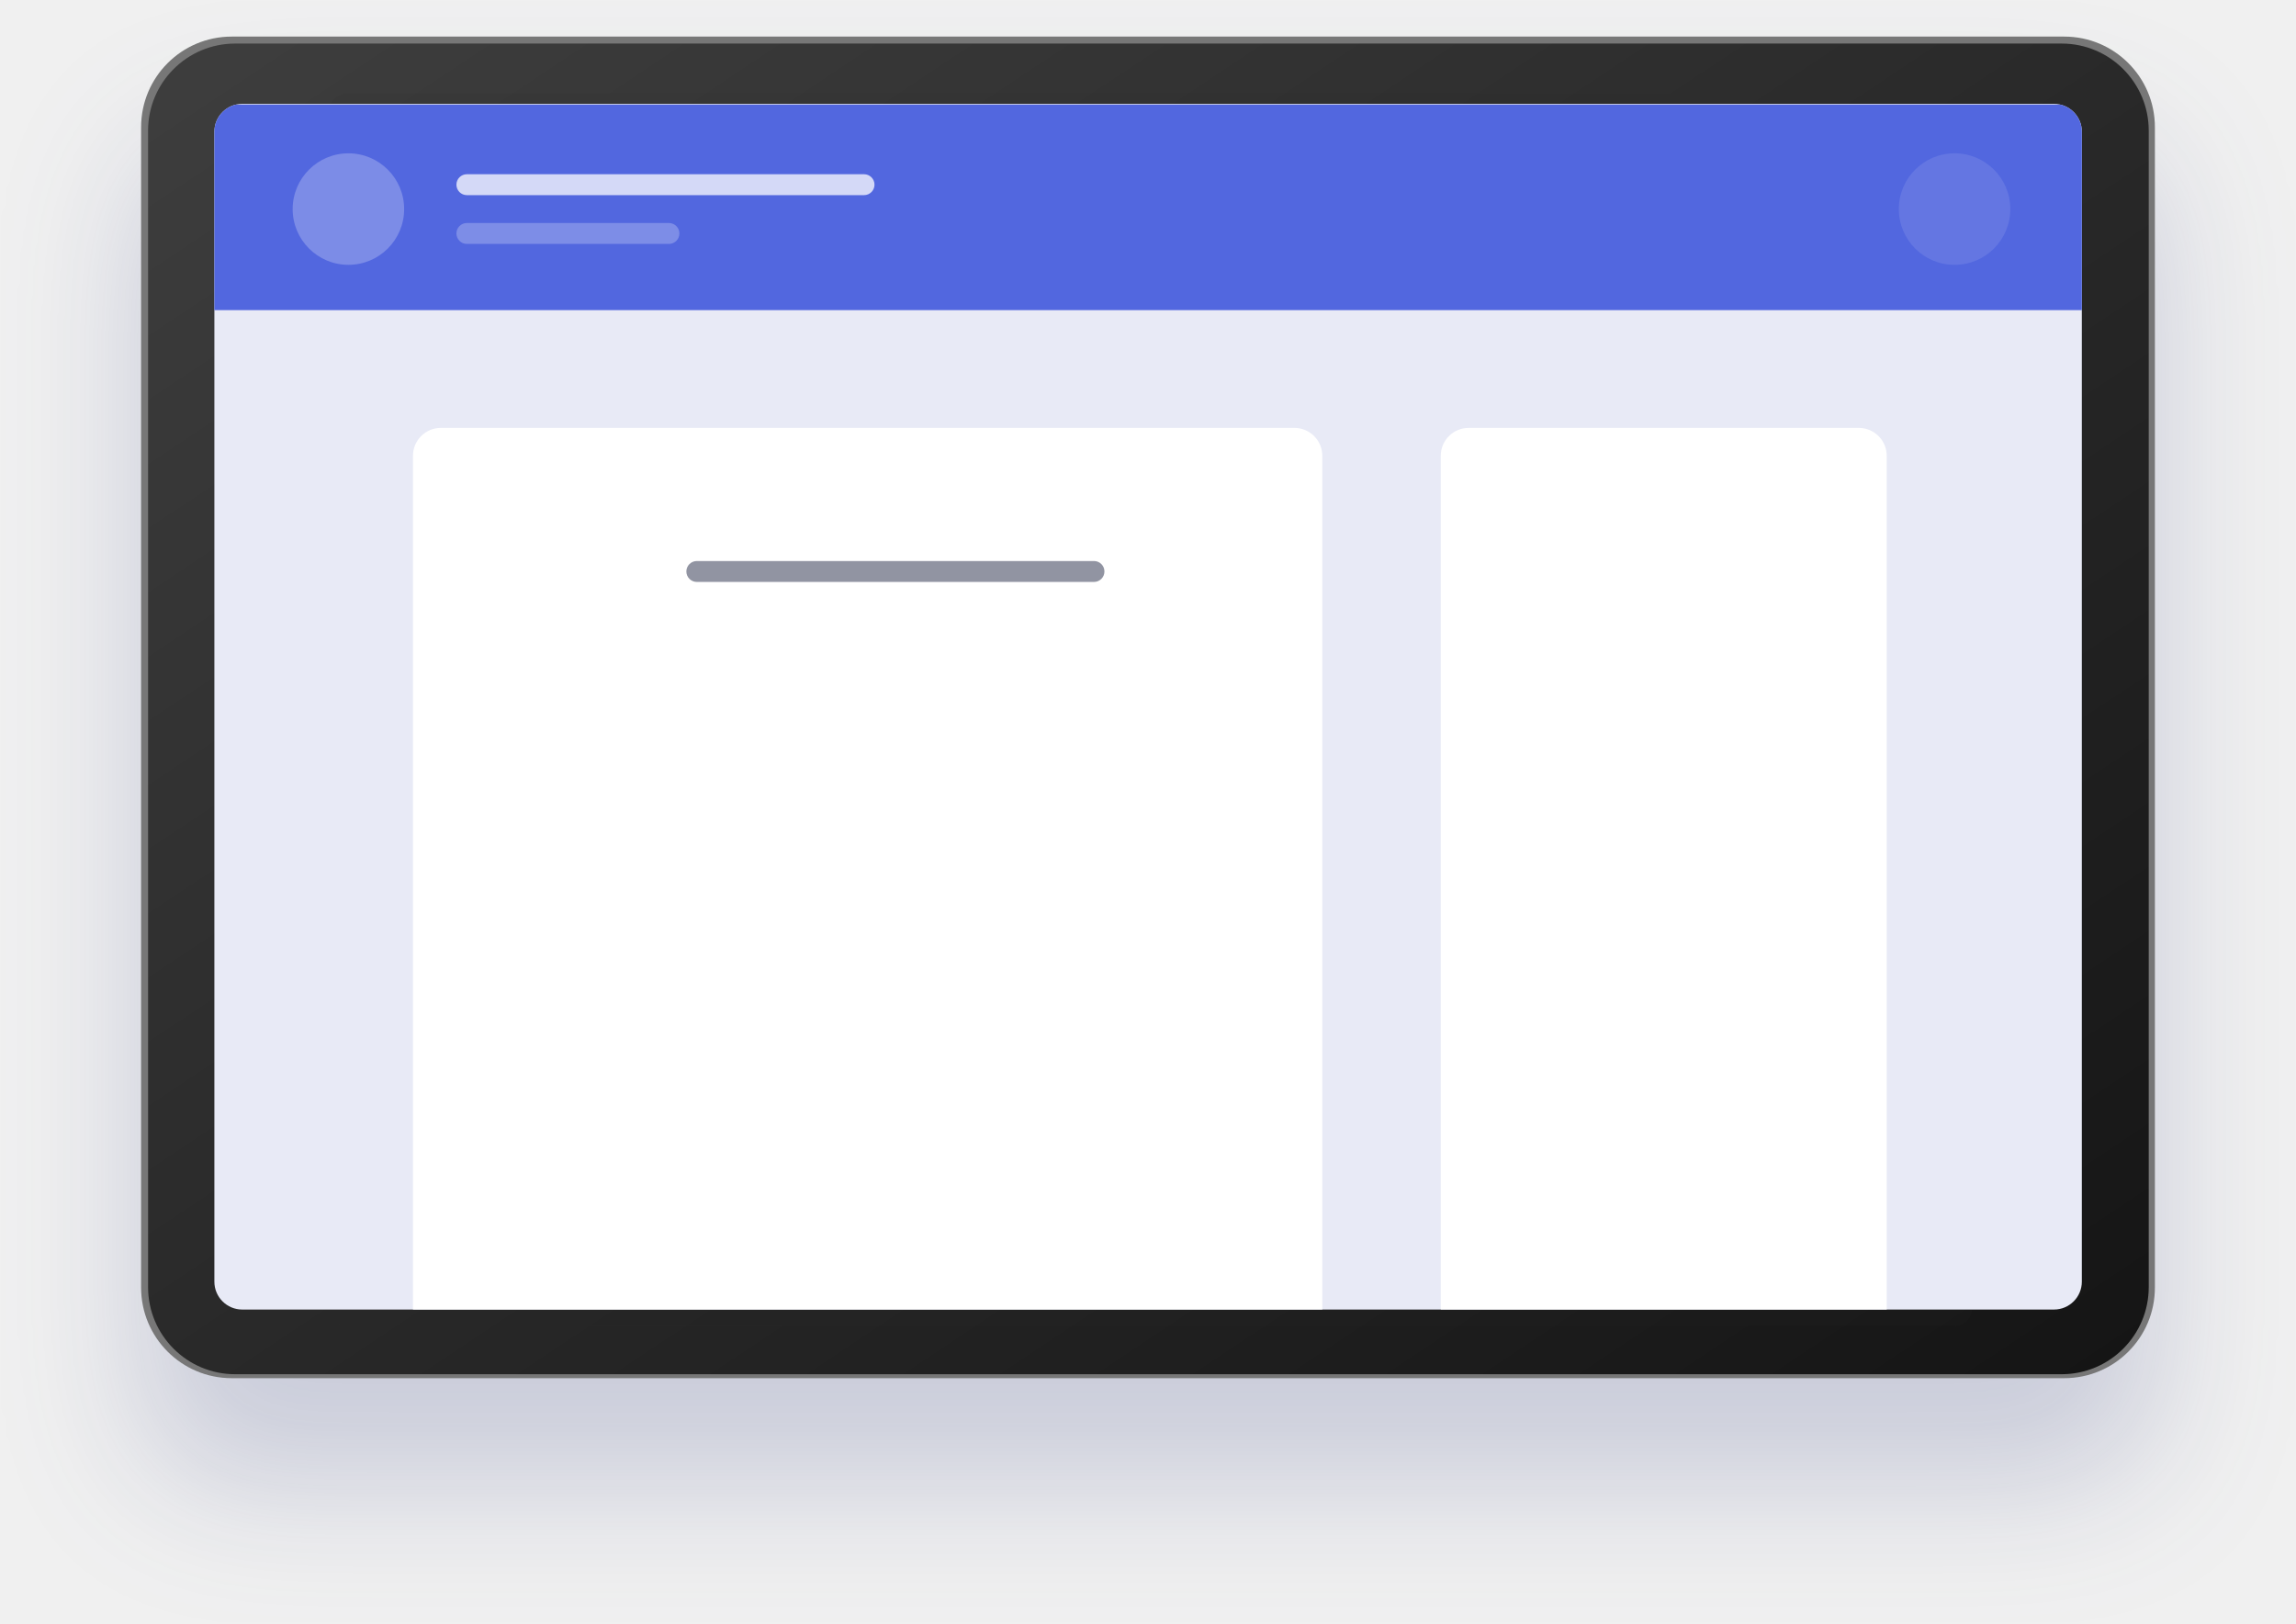
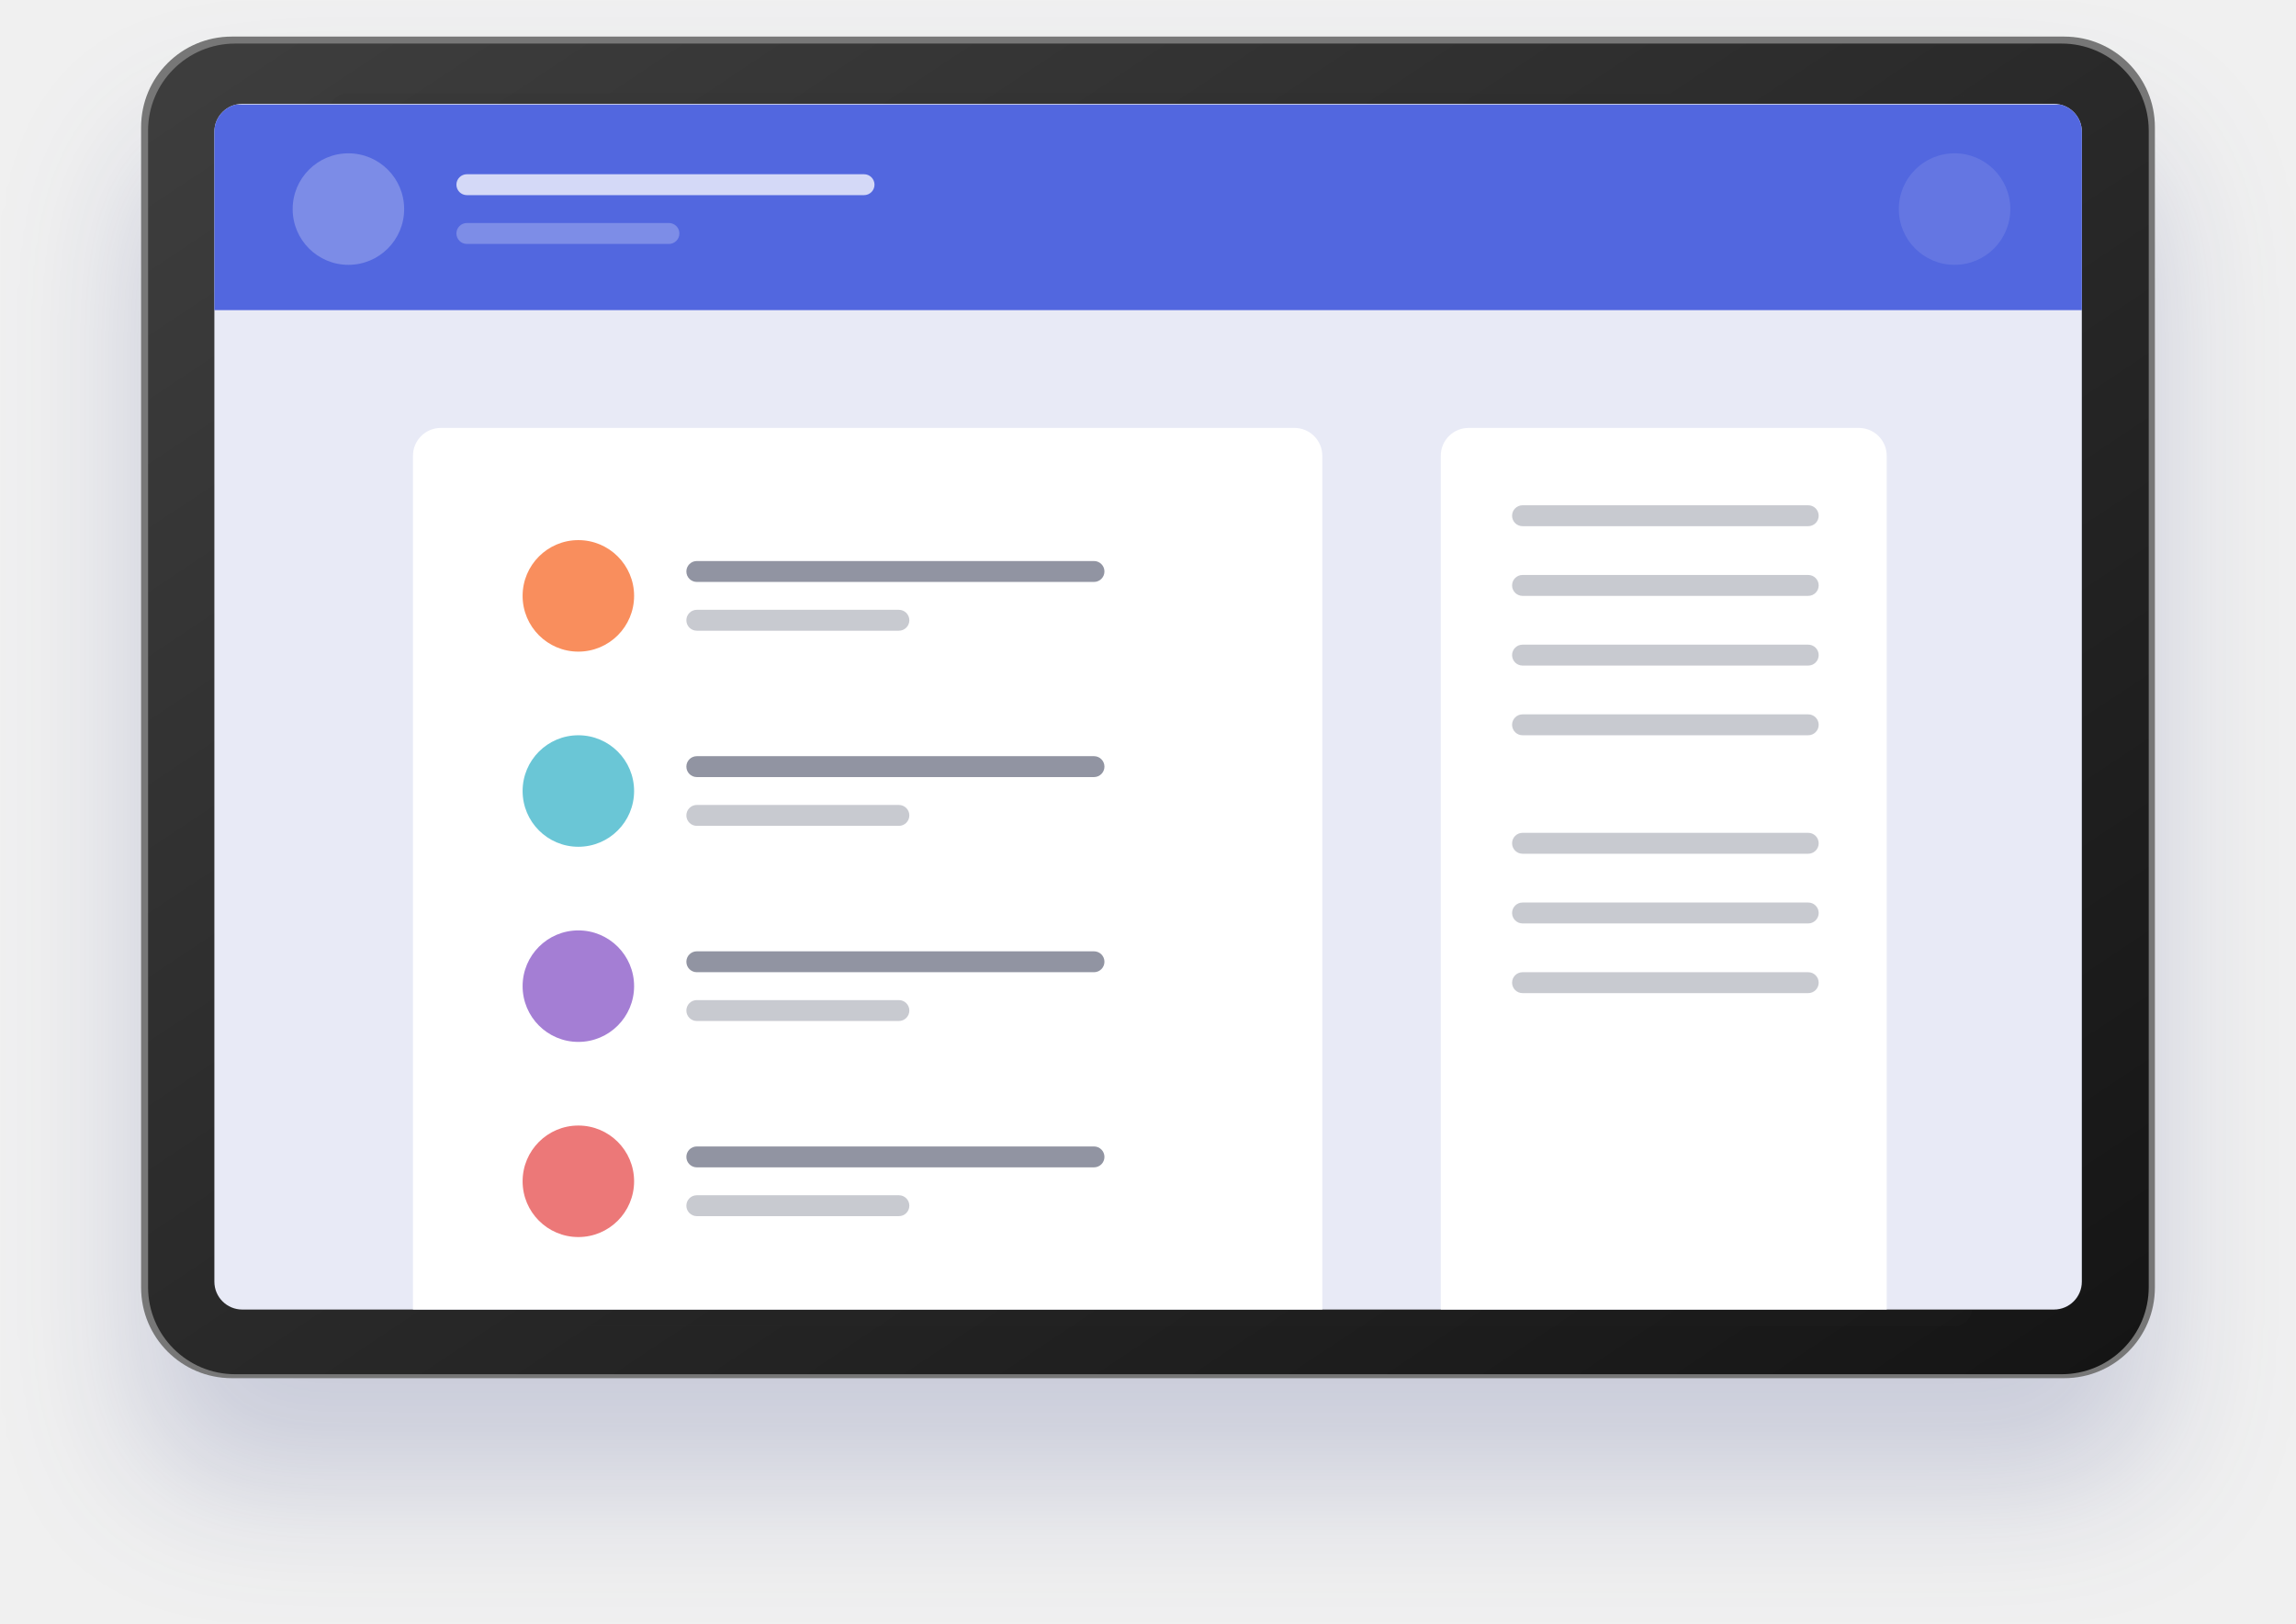
<svg xmlns="http://www.w3.org/2000/svg" width="659" height="466" fill="none">
  <g filter="url(#a)">
    <rect x="40.5" y="10.5" width="578" height="385" rx="26" fill="#777" />
  </g>
  <rect x="42.5" y="12.5" width="574.23" height="381.865" rx="25" fill="url(#b)" />
  <rect opacity=".1" x="94.531" y="26.803" width="471.463" height="353.756" rx="5" fill="#2A2A2A" />
  <rect x="61.531" y="29.803" width="536" height="346" rx="8" fill="#E8EAF6" />
  <mask id="c" style="mask-type:alpha" maskUnits="userSpaceOnUse" x="61" y="29" width="537" height="347">
    <rect x="61.531" y="29.803" width="536" height="346" rx="8" fill="#fff" />
  </mask>
  <g mask="url(#c)">
    <path fill="#5267DF" d="M58 30h547v59H58z" />
-     <circle opacity=".245" cx="100" cy="60" r="16" fill="#fff" />
-     <circle opacity=".104" cx="561" cy="60" r="16" fill="#fff" />
-     <rect opacity=".75" x="131" y="50" width="120" height="6" rx="3" fill="#fff" />
-     <rect opacity=".25" x="131" y="64" width="64" height="6" rx="3" fill="#fff" />
-     <rect x="118.53" y="122.803" width="261" height="316" rx="8" fill="#fff" />
-     <rect x="413.53" y="122.803" width="128" height="316" rx="8" fill="#fff" />
-     <rect opacity=".5" x="197" y="161" width="120" height="6" rx="3" fill="#242A45" />
+     <g fill="#fff">
+       <circle opacity=".245" cx="100" cy="60" r="16" />
+       <circle opacity=".104" cx="561" cy="60" r="16" />
+       <rect opacity=".75" x="131" y="50" width="120" height="6" rx="3" />
+       <rect opacity=".25" x="131" y="64" width="64" height="6" rx="3" />
+     </g>
+     <g>
+       <rect x="118.53" y="122.803" width="261" height="316" rx="8" fill="#fff" />
+       <rect x="413.53" y="122.803" width="128" height="316" rx="8" fill="#fff" />
+       <rect opacity=".5" x="197" y="161" width="120" height="6" rx="3" fill="#242A45" />
+     </g>
+   </g>
+   <g>
+     <circle cx="166" cy="171" r="16" fill="#F98E5D" />
+     <rect opacity=".25" x="434" y="145" width="88" height="6" rx="3" fill="#242A45" />
+     <rect opacity=".25" x="434" y="165" width="88" height="6" rx="3" fill="#242A45" />
+     <rect opacity=".25" x="434" y="185" width="88" height="6" rx="3" fill="#242A45" />
+     <rect opacity=".25" x="434" y="205" width="88" height="6" rx="3" fill="#242A45" />
+     <rect opacity=".25" x="434" y="239" width="88" height="6" rx="3" fill="#242A45" />
+     <rect opacity=".25" x="434" y="259" width="88" height="6" rx="3" fill="#242A45" />
+     <rect opacity=".25" x="434" y="279" width="88" height="6" rx="3" fill="#242A45" />
+     <rect opacity=".25" x="197" y="175" width="64" height="6" rx="3" fill="#242A45" />
+   </g>
+   <g>
+     <circle cx="166" cy="227" r="16" fill="#6AC6D6" />
+     <rect opacity=".5" x="197" y="217" width="120" height="6" rx="3" fill="#242A45" />
+     <rect opacity=".25" x="197" y="231" width="64" height="6" rx="3" fill="#242A45" />
+   </g>
+   <g>
+     <circle cx="166" cy="283" r="16" fill="#A47ED4" />
+     <rect opacity=".5" x="197" y="273" width="120" height="6" rx="3" fill="#242A45" />
+     <rect opacity=".25" x="197" y="287" width="64" height="6" rx="3" fill="#242A45" />
+   </g>
+   <g>
+     <circle cx="166" cy="339" r="16" fill="#EC7878" />
+     <rect opacity=".5" x="197" y="329" width="120" height="6" rx="3" fill="#242A45" />
+     <rect opacity=".25" x="197" y="343" width="64" height="6" rx="3" fill="#242A45" />
  </g>
  <defs>
    <linearGradient id="b" x1="888.042" y1="206.406" x2="548.325" y2="-304.444" gradientUnits="userSpaceOnUse">
      <stop stop-color="#151515" />
      <stop offset="1" stop-color="#3D3D3D" />
    </linearGradient>
    <filter id="a" x=".5" y=".5" width="658" height="465" filterUnits="userSpaceOnUse" color-interpolation-filters="sRGB">
      <feFlood flood-opacity="0" result="BackgroundImageFix" />
      <feColorMatrix in="SourceAlpha" values="0 0 0 0 0 0 0 0 0 0 0 0 0 0 0 0 0 0 127 0" result="hardAlpha" />
      <feOffset dy="30" />
      <feGaussianBlur stdDeviation="20" />
      <feColorMatrix values="0 0 0 0 0.182 0 0 0 0 0.231 0 0 0 0 0.506 0 0 0 0.2 0" />
-       <feBlend in2="BackgroundImageFix" result="effect1_dropShadow_0_374" />
-       <feBlend in="SourceGraphic" in2="effect1_dropShadow_0_374" result="shape" />
+       <feBlend in2="BackgroundImageFix" result="effect1_dropShadow_0_372" />
+       <feBlend in="SourceGraphic" in2="effect1_dropShadow_0_372" result="shape" />
    </filter>
  </defs>
</svg>
